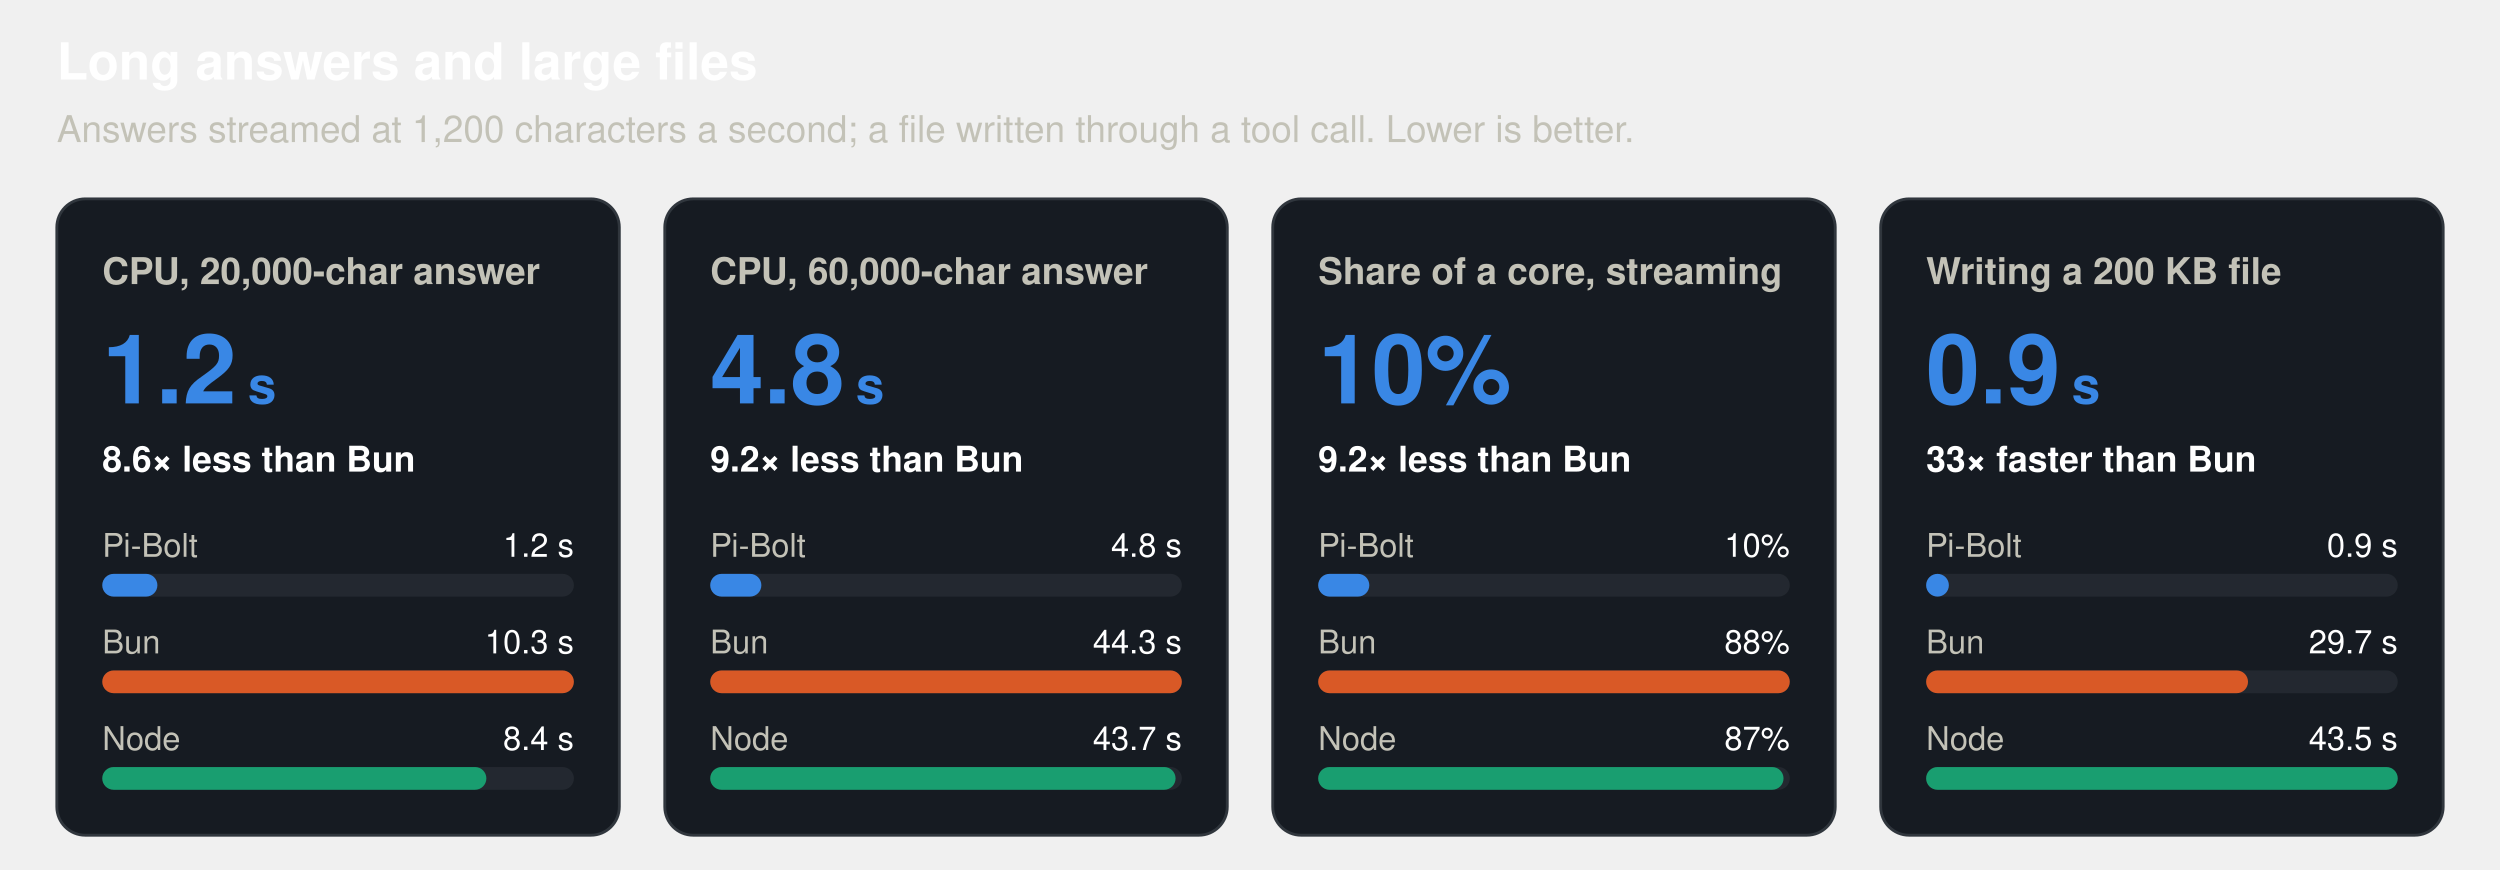
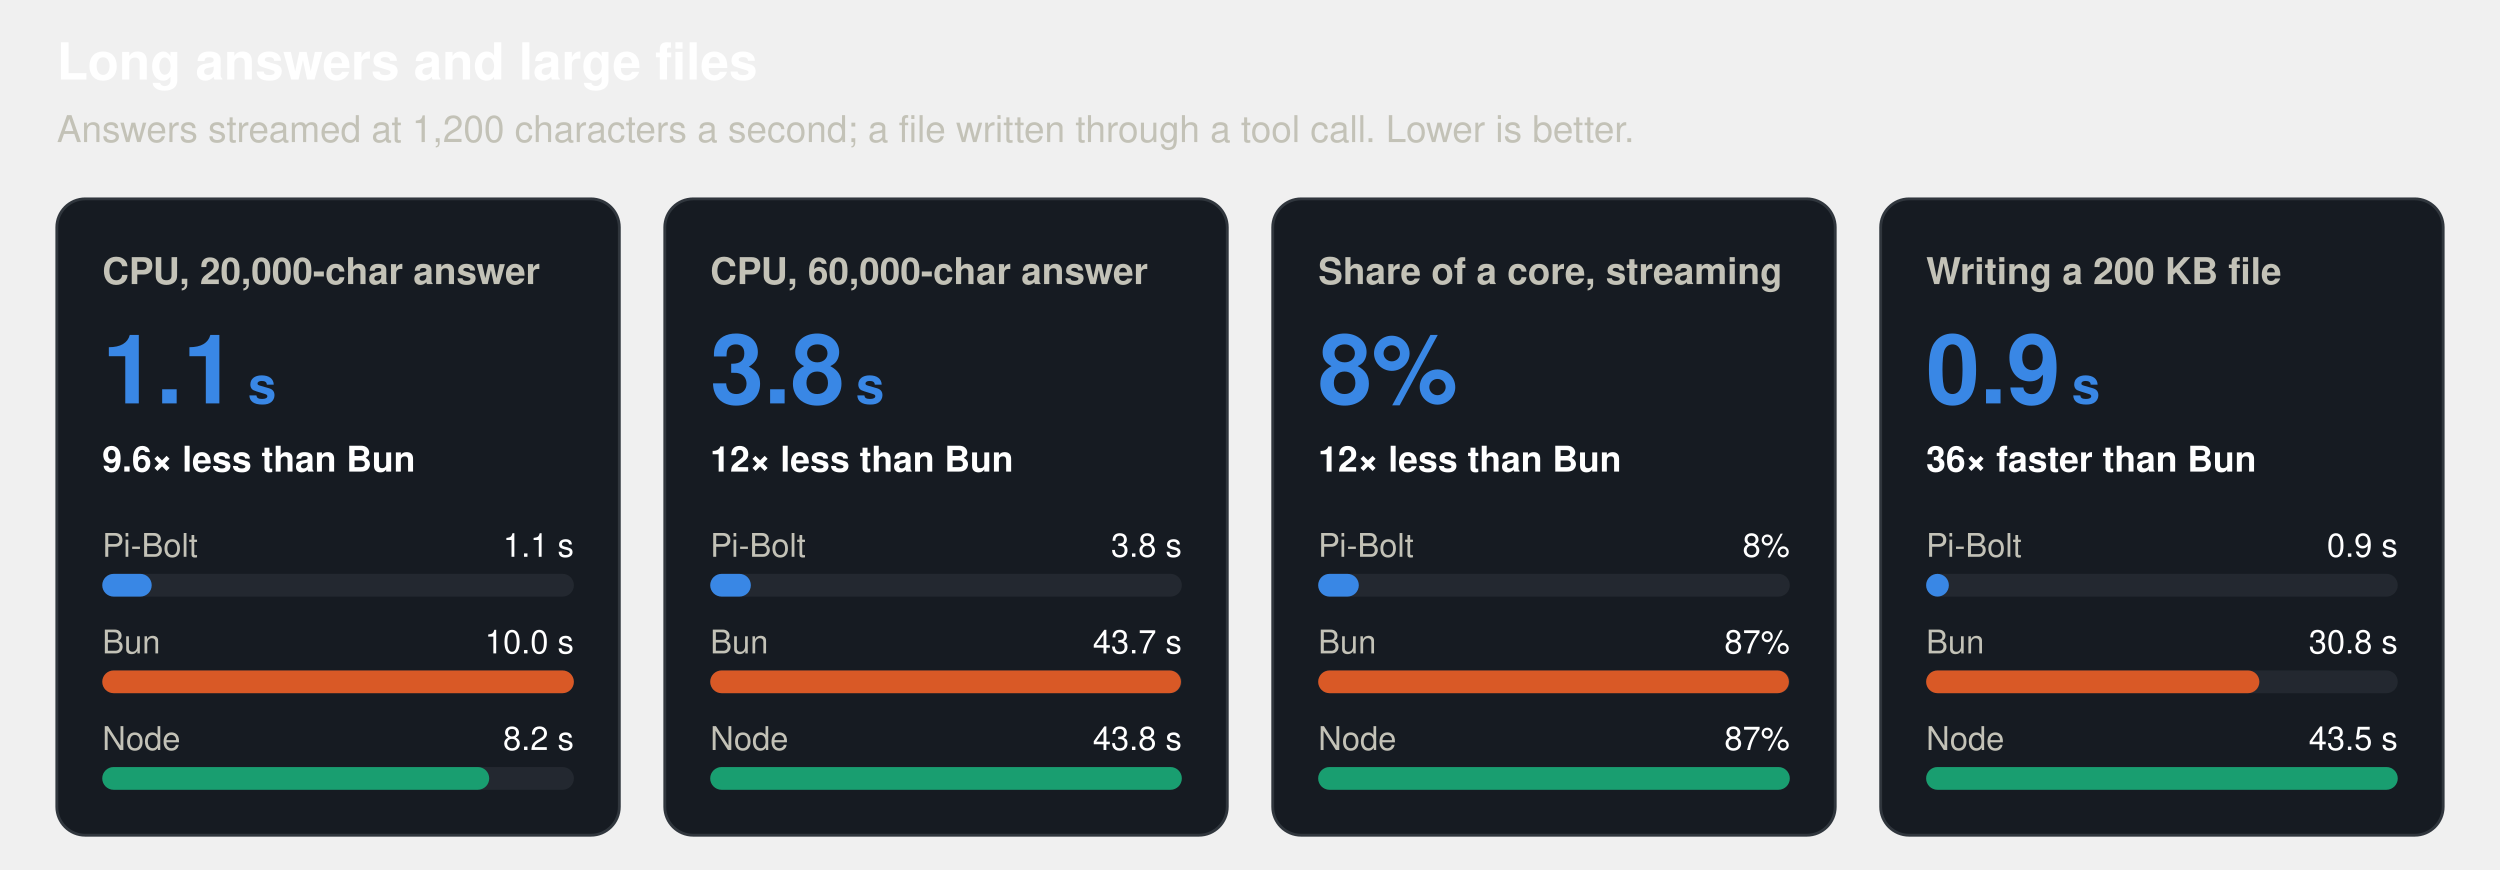
<svg xmlns="http://www.w3.org/2000/svg" width="880" height="306" viewBox="0 0 880 306" role="img" aria-label="Long answers and large files">
  <style>text{font-family:-apple-system, BlinkMacSystemFont, 'Segoe UI', Helvetica, Arial, sans-serif;font-variant-numeric:tabular-nums}</style>
  <text x="20" y="28" font-size="18" font-weight="600" fill="#ffffff">Long answers and large files</text>
  <text x="20" y="50" font-size="13" fill="#c3c2b7">Answers streamed at 1,200 characters a second; a file written through a tool call. Lower is better.</text>
  <rect x="20.0" y="70" width="198.0" height="224" rx="10" fill="#161b22" stroke="#30363d" />
  <text x="36.0" y="100" font-size="13" font-weight="600" fill="#c3c2b7">CPU, 20,000-char answer</text>
-   <text x="36.0" y="142" font-size="34" font-weight="700" fill="#3987e5">1.2<tspan font-size="18" font-weight="600" dx="4">s</tspan>
+   <text x="36.0" y="142" font-size="34" font-weight="700" fill="#3987e5">1.1<tspan font-size="18" font-weight="600" dx="4">s</tspan>
  </text>
-   <text x="36.0" y="166" font-size="12.5" font-weight="600" fill="#ffffff">8.6× less than Bun</text>
+   <text x="36.0" y="166" font-size="12.5" font-weight="600" fill="#ffffff">9.6× less than Bun</text>
  <text x="36.0" y="196" font-size="11.5" fill="#c3c2b7">Pi-Bolt</text>
-   <text x="202.0" y="196" font-size="11.5" text-anchor="end" fill="#ffffff">1.2 s</text>
+   <text x="202.0" y="196" font-size="11.5" text-anchor="end" fill="#ffffff">1.1 s</text>
  <rect x="36.0" y="202" width="166.0" height="8" rx="4" fill="#30363d" opacity="0.5" />
-   <rect x="36.0" y="202" width="19.4" height="8" rx="4" fill="#3987e5" />
+   <rect x="36.0" y="202" width="17.4" height="8" rx="4" fill="#3987e5" />
  <text x="36.0" y="230" font-size="11.5" fill="#c3c2b7">Bun</text>
-   <text x="202.0" y="230" font-size="11.5" text-anchor="end" fill="#ffffff">10.3 s</text>
+   <text x="202.0" y="230" font-size="11.5" text-anchor="end" fill="#ffffff">10.0 s</text>
  <rect x="36.0" y="236" width="166.0" height="8" rx="4" fill="#30363d" opacity="0.5" />
  <rect x="36.0" y="236" width="166.0" height="8" rx="4" fill="#d95926" />
  <text x="36.0" y="264" font-size="11.5" fill="#c3c2b7">Node</text>
-   <text x="202.0" y="264" font-size="11.5" text-anchor="end" fill="#ffffff">8.4 s</text>
+   <text x="202.0" y="264" font-size="11.5" text-anchor="end" fill="#ffffff">8.2 s</text>
  <rect x="36.0" y="270" width="166.0" height="8" rx="4" fill="#30363d" opacity="0.5" />
-   <rect x="36.0" y="270" width="135.2" height="8" rx="4" fill="#199e70" />
+   <rect x="36.0" y="270" width="136.2" height="8" rx="4" fill="#199e70" />
  <rect x="234.0" y="70" width="198.0" height="224" rx="10" fill="#161b22" stroke="#30363d" />
  <text x="250.0" y="100" font-size="13" font-weight="600" fill="#c3c2b7">CPU, 60,000-char answer</text>
-   <text x="250.0" y="142" font-size="34" font-weight="700" fill="#3987e5">4.8<tspan font-size="18" font-weight="600" dx="4">s</tspan>
+   <text x="250.0" y="142" font-size="34" font-weight="700" fill="#3987e5">3.8<tspan font-size="18" font-weight="600" dx="4">s</tspan>
  </text>
-   <text x="250.0" y="166" font-size="12.5" font-weight="600" fill="#ffffff">9.2× less than Bun</text>
+   <text x="250.0" y="166" font-size="12.5" font-weight="600" fill="#ffffff">12× less than Bun</text>
  <text x="250.0" y="196" font-size="11.5" fill="#c3c2b7">Pi-Bolt</text>
-   <text x="416.0" y="196" font-size="11.5" text-anchor="end" fill="#ffffff">4.8 s</text>
+   <text x="416.0" y="196" font-size="11.5" text-anchor="end" fill="#ffffff">3.8 s</text>
  <rect x="250.0" y="202" width="166.0" height="8" rx="4" fill="#30363d" opacity="0.5" />
-   <rect x="250.0" y="202" width="18.0" height="8" rx="4" fill="#3987e5" />
+   <rect x="250.0" y="202" width="14.3" height="8" rx="4" fill="#3987e5" />
  <text x="250.0" y="230" font-size="11.5" fill="#c3c2b7">Bun</text>
-   <text x="416.0" y="230" font-size="11.5" text-anchor="end" fill="#ffffff">44.3 s</text>
+   <text x="416.0" y="230" font-size="11.5" text-anchor="end" fill="#ffffff">43.7 s</text>
  <rect x="250.0" y="236" width="166.0" height="8" rx="4" fill="#30363d" opacity="0.5" />
-   <rect x="250.0" y="236" width="166.0" height="8" rx="4" fill="#d95926" />
+   <rect x="250.0" y="236" width="165.7" height="8" rx="4" fill="#d95926" />
  <text x="250.0" y="264" font-size="11.5" fill="#c3c2b7">Node</text>
-   <text x="416.0" y="264" font-size="11.5" text-anchor="end" fill="#ffffff">43.7 s</text>
+   <text x="416.0" y="264" font-size="11.5" text-anchor="end" fill="#ffffff">43.8 s</text>
  <rect x="250.0" y="270" width="166.0" height="8" rx="4" fill="#30363d" opacity="0.5" />
-   <rect x="250.0" y="270" width="163.8" height="8" rx="4" fill="#199e70" />
+   <rect x="250.0" y="270" width="166.0" height="8" rx="4" fill="#199e70" />
  <rect x="448.0" y="70" width="198.0" height="224" rx="10" fill="#161b22" stroke="#30363d" />
  <text x="464.0" y="100" font-size="13" font-weight="600" fill="#c3c2b7">Share of a core, streaming</text>
-   <text x="464.0" y="142" font-size="34" font-weight="700" fill="#3987e5">10%</text>
-   <text x="464.0" y="166" font-size="12.5" font-weight="600" fill="#ffffff">9.2× less than Bun</text>
+   <text x="464.0" y="142" font-size="34" font-weight="700" fill="#3987e5">8%</text>
+   <text x="464.0" y="166" font-size="12.5" font-weight="600" fill="#ffffff">12× less than Bun</text>
  <text x="464.0" y="196" font-size="11.5" fill="#c3c2b7">Pi-Bolt</text>
-   <text x="630.0" y="196" font-size="11.5" text-anchor="end" fill="#ffffff">10%</text>
+   <text x="630.0" y="196" font-size="11.5" text-anchor="end" fill="#ffffff">8%</text>
  <rect x="464.0" y="202" width="166.0" height="8" rx="4" fill="#30363d" opacity="0.5" />
-   <rect x="464.0" y="202" width="18.0" height="8" rx="4" fill="#3987e5" />
+   <rect x="464.0" y="202" width="14.3" height="8" rx="4" fill="#3987e5" />
  <text x="464.0" y="230" font-size="11.5" fill="#c3c2b7">Bun</text>
-   <text x="630.0" y="230" font-size="11.5" text-anchor="end" fill="#ffffff">88%</text>
+   <text x="630.0" y="230" font-size="11.5" text-anchor="end" fill="#ffffff">87%</text>
  <rect x="464.0" y="236" width="166.0" height="8" rx="4" fill="#30363d" opacity="0.5" />
-   <rect x="464.0" y="236" width="166.0" height="8" rx="4" fill="#d95926" />
+   <rect x="464.0" y="236" width="165.7" height="8" rx="4" fill="#d95926" />
  <text x="464.0" y="264" font-size="11.5" fill="#c3c2b7">Node</text>
  <text x="630.0" y="264" font-size="11.5" text-anchor="end" fill="#ffffff">87%</text>
  <rect x="464.0" y="270" width="166.0" height="8" rx="4" fill="#30363d" opacity="0.5" />
-   <rect x="464.0" y="270" width="163.8" height="8" rx="4" fill="#199e70" />
+   <rect x="464.0" y="270" width="166.0" height="8" rx="4" fill="#199e70" />
  <rect x="662.0" y="70" width="198.0" height="224" rx="10" fill="#161b22" stroke="#30363d" />
  <text x="678.0" y="100" font-size="13" font-weight="600" fill="#c3c2b7">Writing a 200 KB file</text>
  <text x="678.0" y="142" font-size="34" font-weight="700" fill="#3987e5">0.9<tspan font-size="18" font-weight="600" dx="4">s</tspan>
  </text>
-   <text x="678.0" y="166" font-size="12.5" font-weight="600" fill="#ffffff">33× faster than Bun</text>
+   <text x="678.0" y="166" font-size="12.5" font-weight="600" fill="#ffffff">36× faster than Bun</text>
  <text x="678.0" y="196" font-size="11.5" fill="#c3c2b7">Pi-Bolt</text>
  <text x="844.0" y="196" font-size="11.5" text-anchor="end" fill="#ffffff">0.9 s</text>
  <rect x="678.0" y="202" width="166.0" height="8" rx="4" fill="#30363d" opacity="0.5" />
  <rect x="678.0" y="202" width="8.0" height="8" rx="4" fill="#3987e5" />
  <text x="678.0" y="230" font-size="11.5" fill="#c3c2b7">Bun</text>
-   <text x="844.0" y="230" font-size="11.5" text-anchor="end" fill="#ffffff">29.7 s</text>
+   <text x="844.0" y="230" font-size="11.5" text-anchor="end" fill="#ffffff">30.8 s</text>
  <rect x="678.0" y="236" width="166.0" height="8" rx="4" fill="#30363d" opacity="0.5" />
-   <rect x="678.0" y="236" width="113.3" height="8" rx="4" fill="#d95926" />
+   <rect x="678.0" y="236" width="117.3" height="8" rx="4" fill="#d95926" />
  <text x="678.0" y="264" font-size="11.5" fill="#c3c2b7">Node</text>
  <text x="844.0" y="264" font-size="11.5" text-anchor="end" fill="#ffffff">43.5 s</text>
  <rect x="678.0" y="270" width="166.0" height="8" rx="4" fill="#30363d" opacity="0.5" />
  <rect x="678.0" y="270" width="166.0" height="8" rx="4" fill="#199e70" />
</svg>
